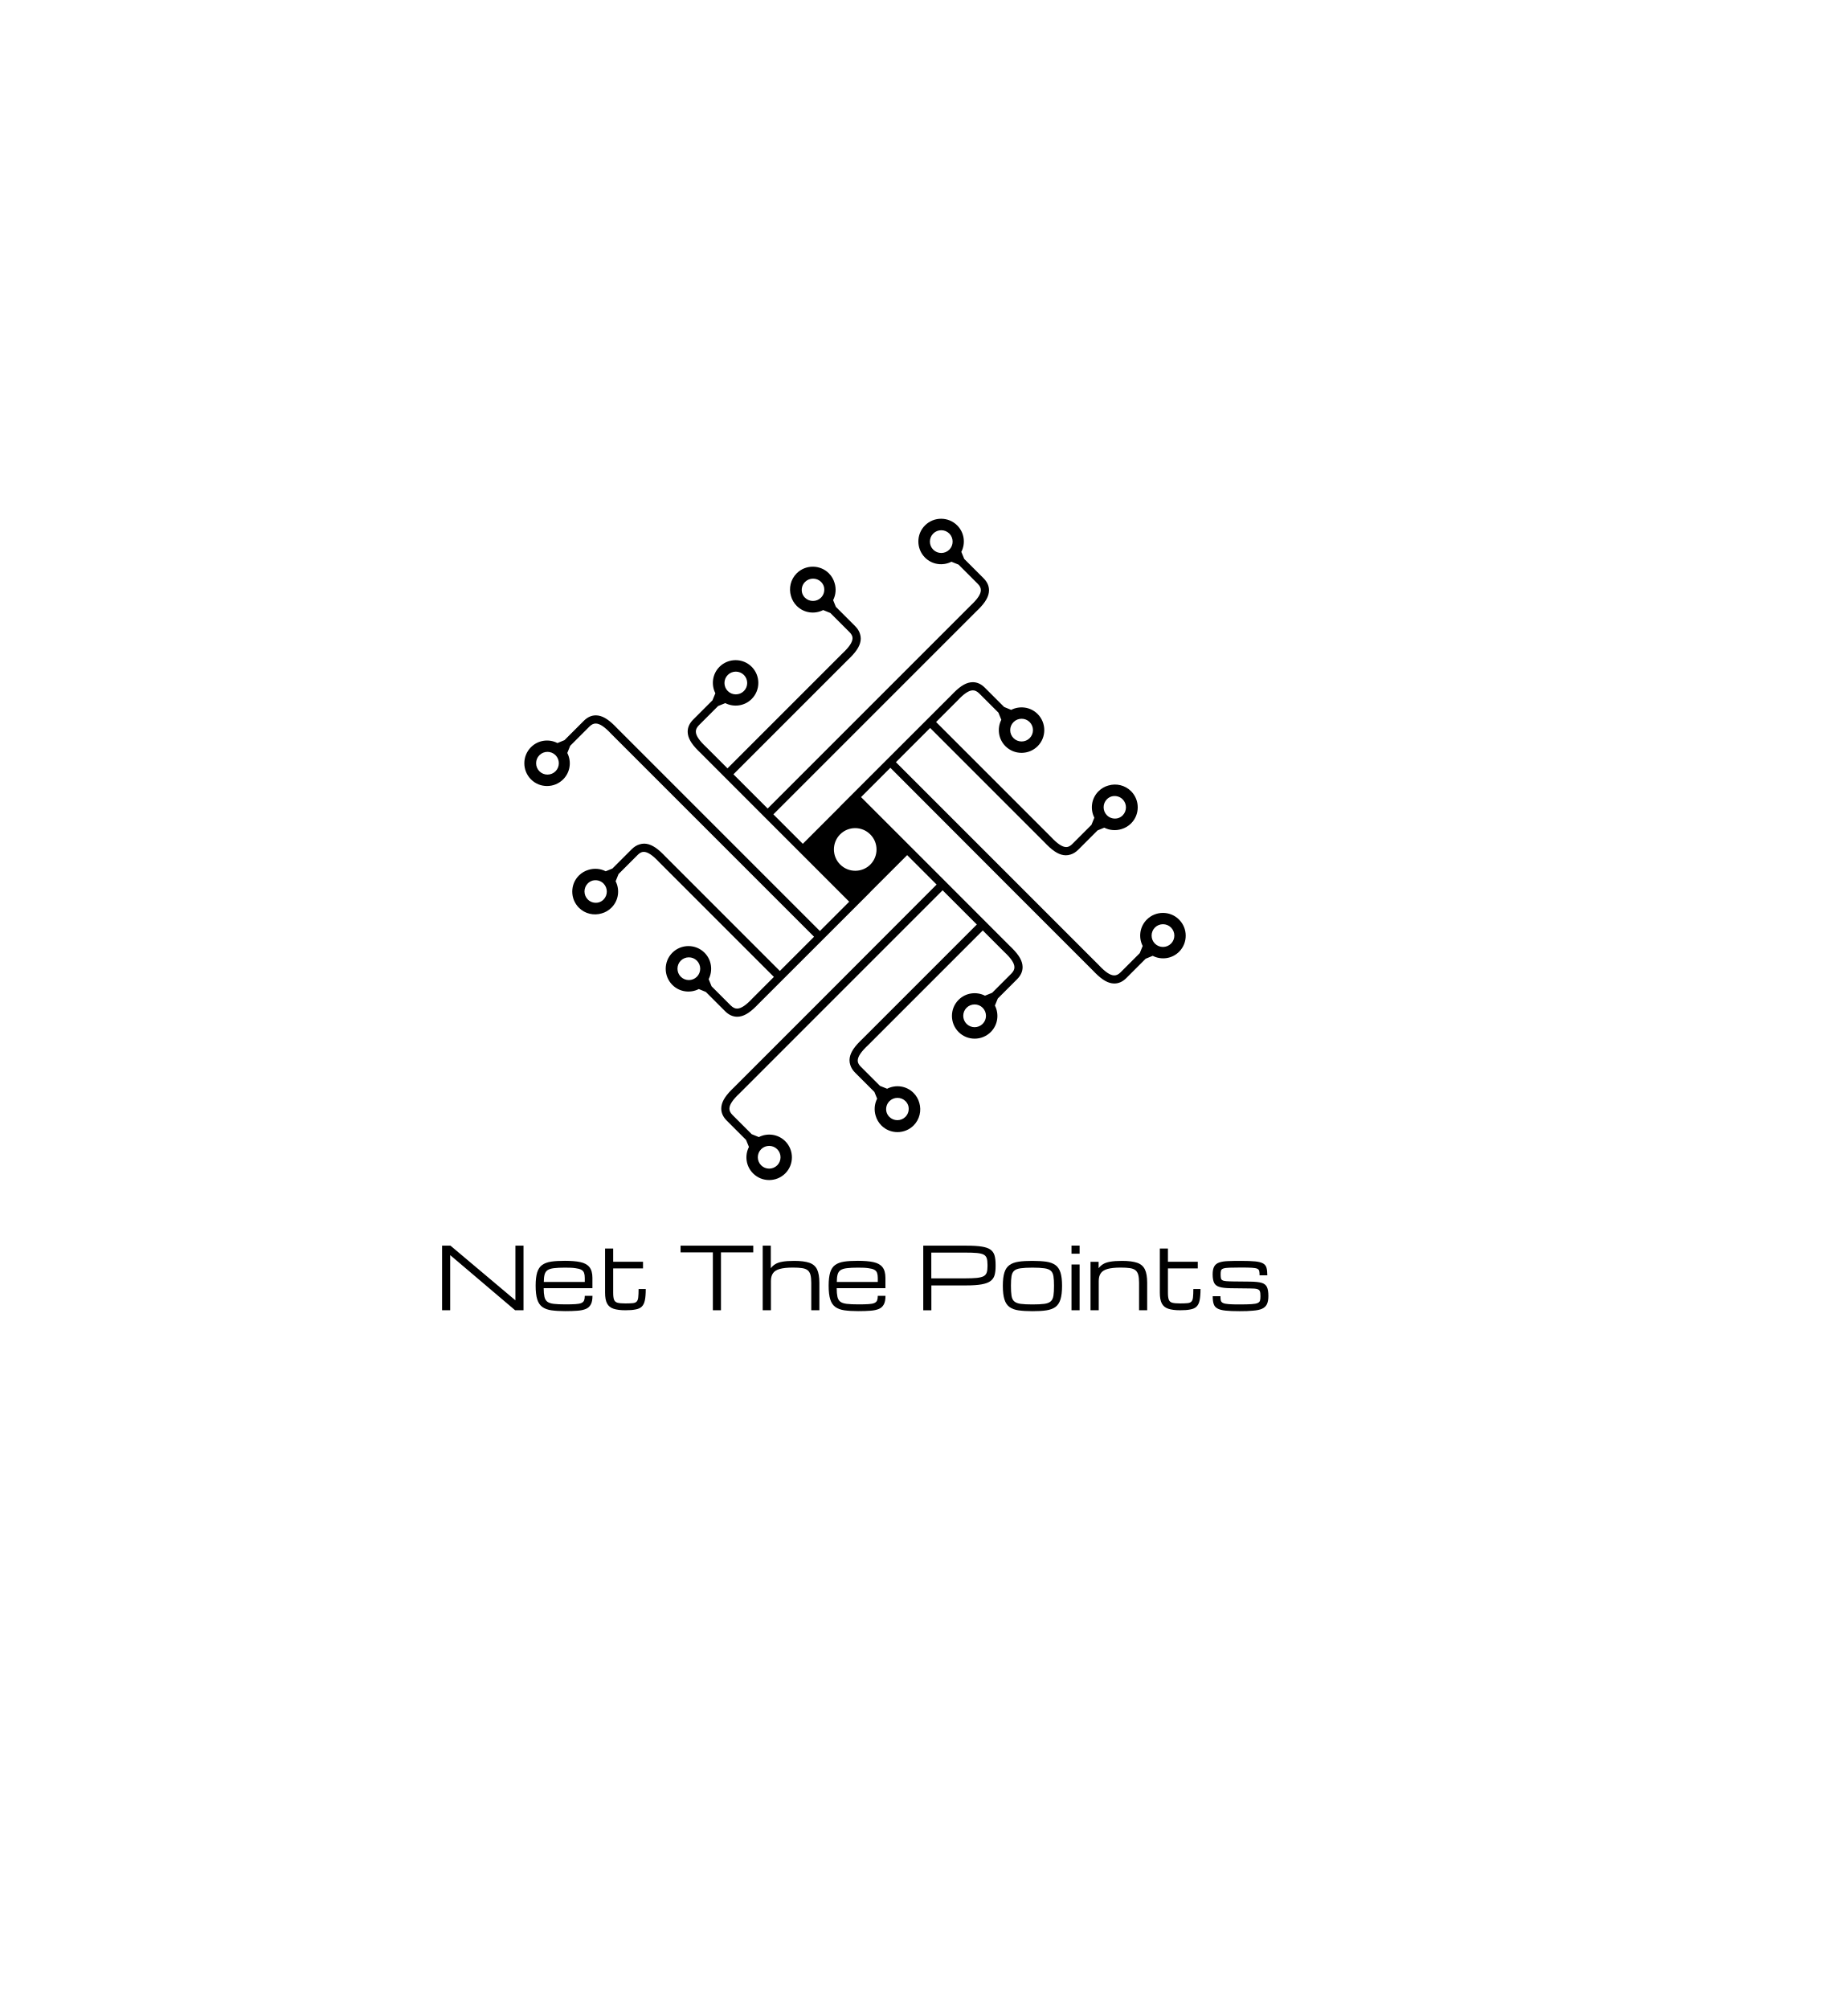
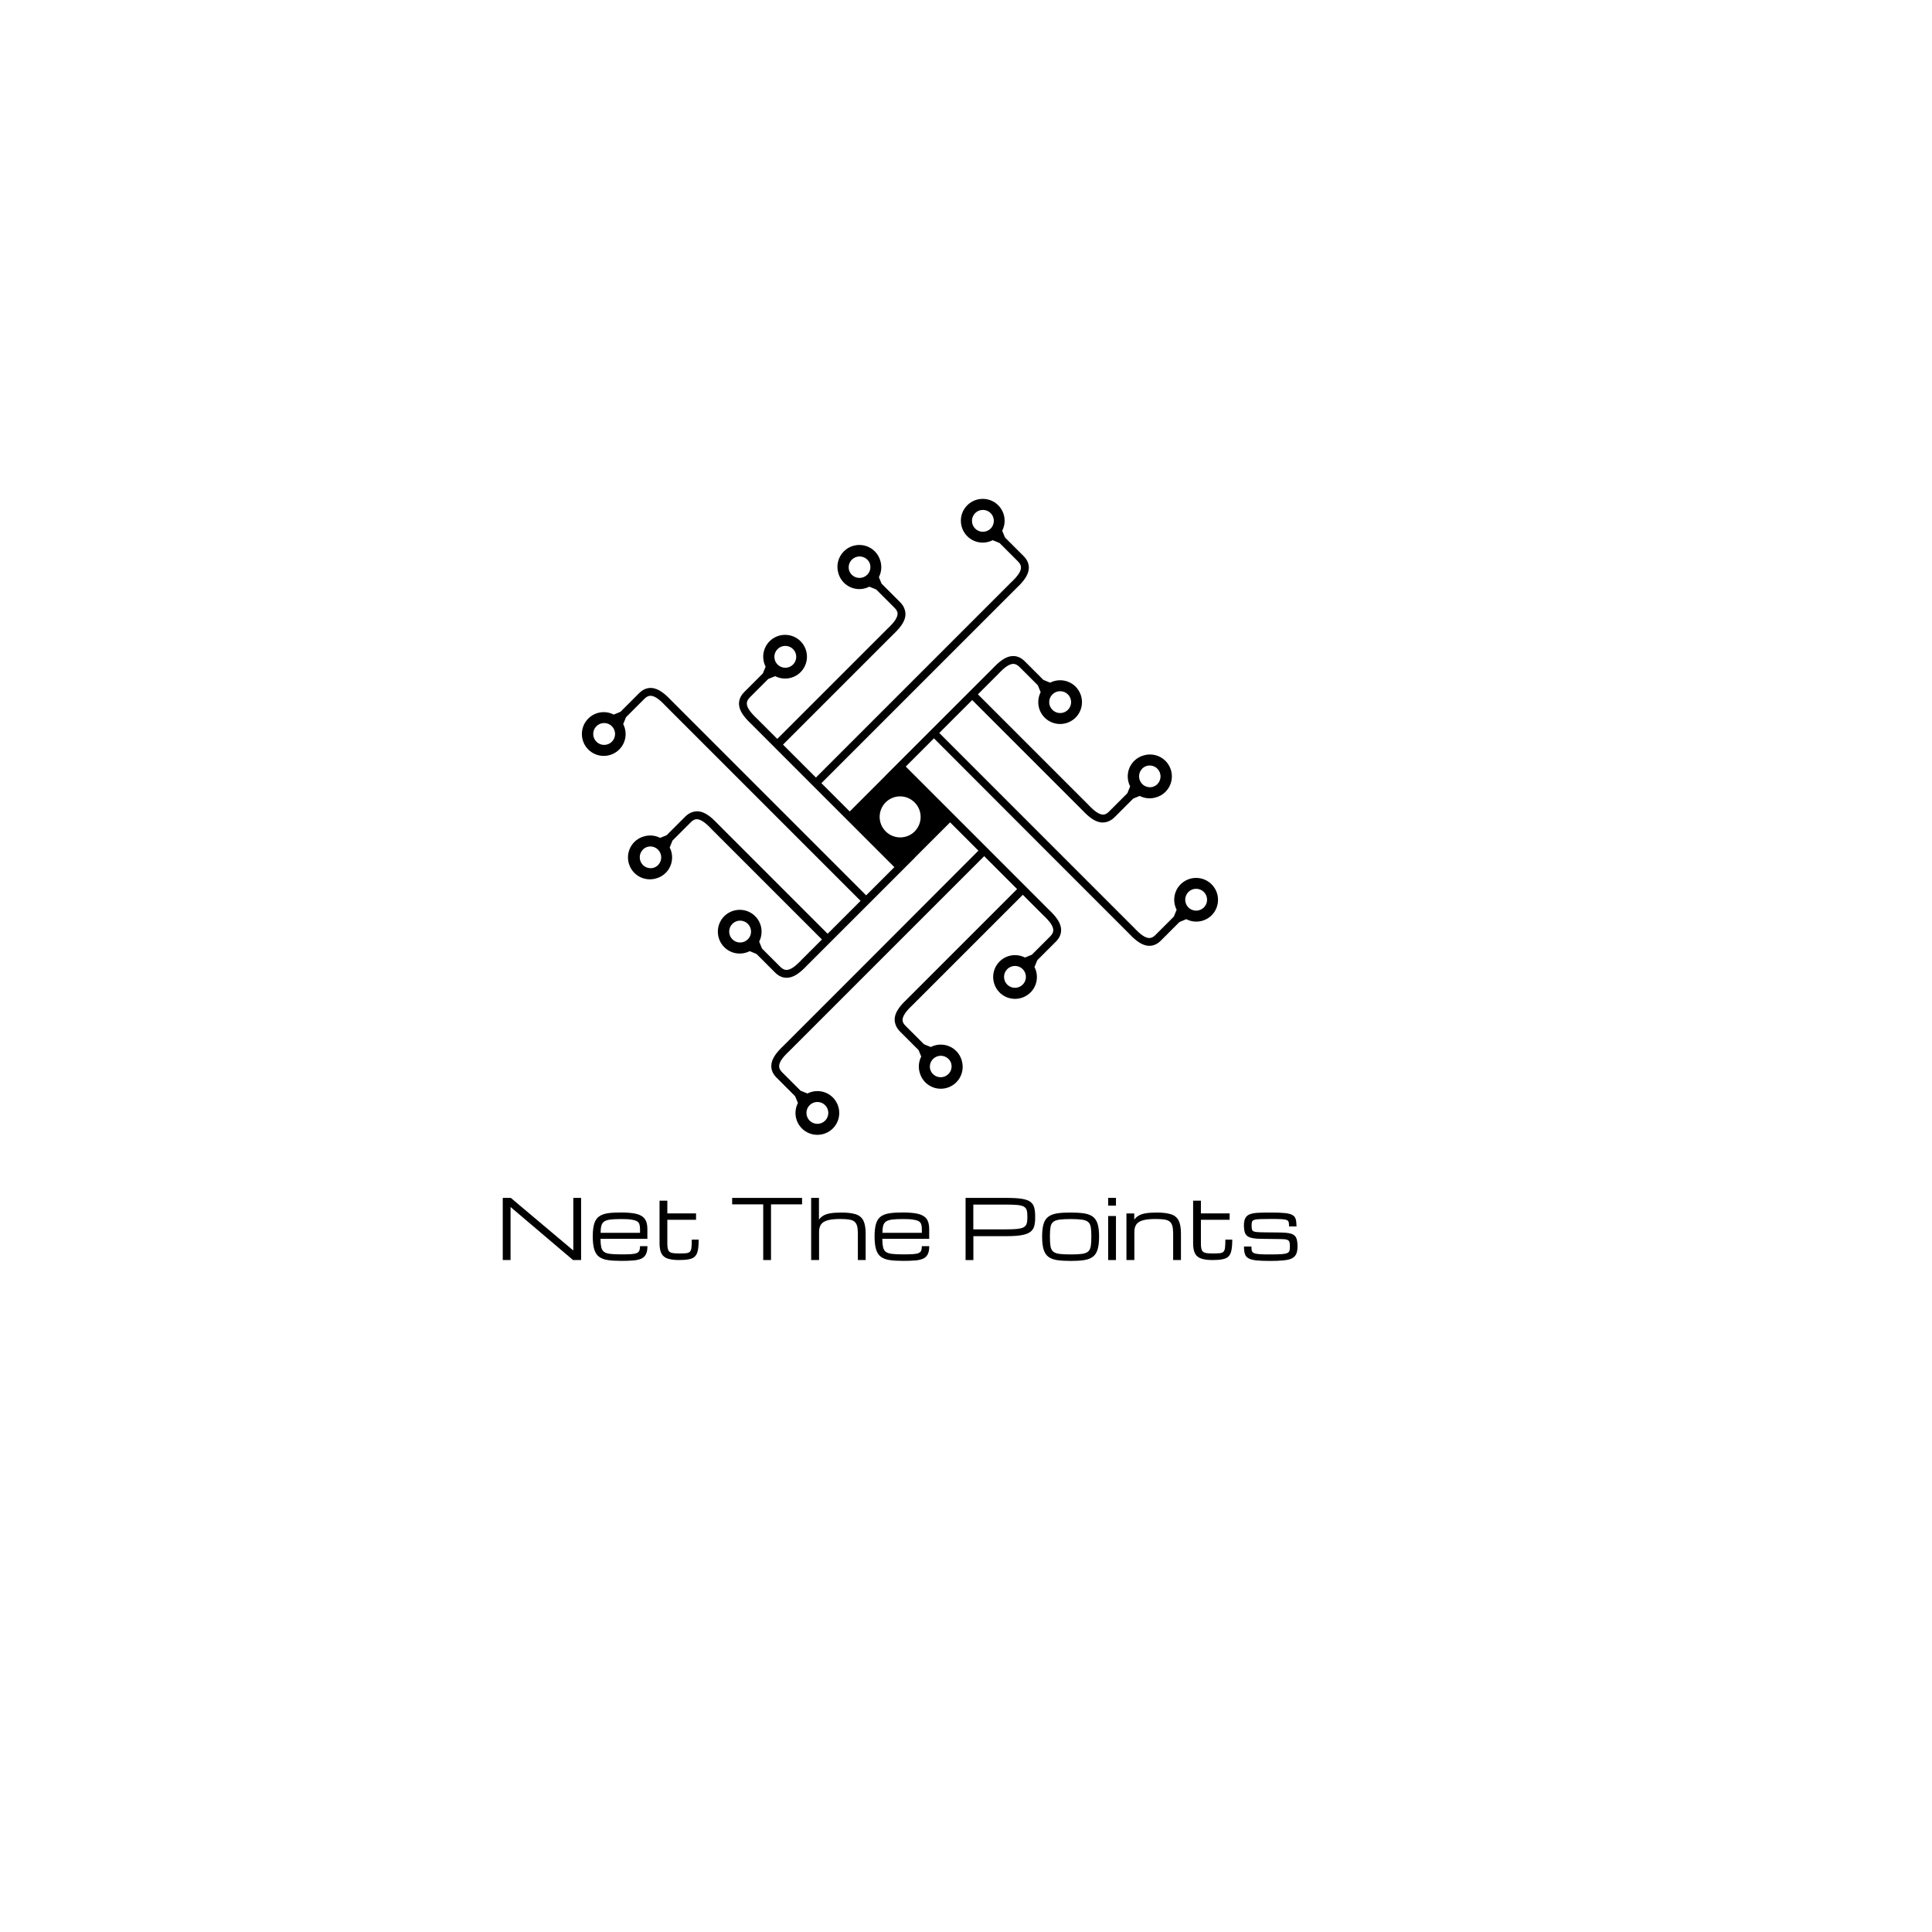
- <svg xmlns="http://www.w3.org/2000/svg" version="1.1" id="图层_1" x="0px" y="0px" viewBox="0 0 316.89 344.56" style="enable-background:new 0 0 316.89 344.56;" xml:space="preserve">
+ <svg xmlns="http://www.w3.org/2000/svg" width="100" height="100" version="1.1" id="图层_1" x="0px" y="0px" viewBox="0 0 316.89 344.56" style="enable-background:new 0 0 316.89 344.56;" xml:space="preserve">
  <style type="text/css">
	.st0{fill:none;}
</style>
  <path class="st0" d="M455.02,261.04c0.14-0.26,0.22-0.56,0.22-0.88c0-1.04-0.84-1.88-1.88-1.88c-0.7,0-1.31,0.38-1.63,0.94  c-0.14,0.26-0.22,0.56-0.22,0.88c0,1.04,0.84,1.88,1.88,1.88C454.09,261.98,454.69,261.6,455.02,261.04z" />
  <g>
    <g>
      <path d="M75.83,224.72v-11.08h1.44l11.13,9.37h0.01v-9.37h1.39v11.08h-1.44l-11.13-9.45h-0.01v9.45H75.83z" />
      <path d="M101.63,222.25c0,0.62-0.09,1.11-0.28,1.46c-0.19,0.36-0.47,0.62-0.85,0.78c-0.38,0.16-0.86,0.27-1.45,0.31    c-0.59,0.05-1.29,0.07-2.1,0.07c-0.93,0-1.72-0.05-2.36-0.14s-1.17-0.29-1.57-0.58c-0.4-0.29-0.69-0.73-0.87-1.31    c-0.18-0.58-0.27-1.36-0.27-2.33c0-0.94,0.09-1.7,0.26-2.27c0.18-0.57,0.46-1,0.85-1.28c0.39-0.29,0.91-0.48,1.55-0.58    c0.64-0.1,1.43-0.14,2.36-0.14c1.06,0,1.94,0.07,2.64,0.22c0.7,0.15,1.22,0.43,1.56,0.85c0.34,0.42,0.52,1.03,0.52,1.84v1.78    h-8.36c0,0.62,0.05,1.11,0.13,1.48c0.08,0.37,0.25,0.65,0.49,0.84c0.25,0.19,0.61,0.31,1.1,0.37c0.49,0.06,1.14,0.09,1.95,0.09    c0.73,0,1.32-0.01,1.77-0.04c0.45-0.03,0.79-0.09,1.02-0.19c0.23-0.1,0.39-0.25,0.47-0.44c0.08-0.2,0.12-0.46,0.12-0.79H101.63z     M96.91,217.41c-0.78,0-1.42,0.03-1.89,0.09c-0.48,0.06-0.84,0.17-1.09,0.34c-0.25,0.17-0.42,0.41-0.51,0.74    c-0.09,0.33-0.14,0.76-0.14,1.29h7.03v-0.69c0-0.35-0.04-0.63-0.12-0.86c-0.08-0.23-0.23-0.41-0.47-0.54    c-0.23-0.13-0.57-0.22-1.02-0.28C98.25,217.43,97.66,217.41,96.91,217.41z" />
      <path d="M107.27,224.72c-0.85,0-1.52-0.09-2.03-0.26s-0.88-0.47-1.11-0.91c-0.23-0.44-0.34-1.05-0.34-1.84v-7.58h1.39v2.27h5.12    v1.14h-5.12v4.17c0,0.54,0.05,0.94,0.15,1.2c0.1,0.26,0.3,0.44,0.6,0.52s0.75,0.12,1.35,0.12c0.53,0,0.95-0.02,1.26-0.05    c0.31-0.03,0.53-0.12,0.67-0.27c0.14-0.15,0.24-0.39,0.27-0.73c0.04-0.34,0.06-0.81,0.06-1.42h1.23c0,0.8-0.05,1.44-0.15,1.92    c-0.1,0.48-0.27,0.84-0.53,1.09c-0.25,0.25-0.61,0.41-1.06,0.49C108.57,224.68,107.99,224.72,107.27,224.72z" />
      <path d="M122.28,224.72v-9.93h-5.54v-1.15h12.47v1.15h-5.54v9.93H122.28z" />
      <path d="M130.83,224.72v-11.08h1.39v3.87c0.21-0.28,0.46-0.51,0.77-0.7c0.31-0.19,0.71-0.33,1.23-0.42    c0.51-0.09,1.18-0.14,2.02-0.14c1.09,0,1.94,0.11,2.57,0.32c0.63,0.21,1.07,0.59,1.34,1.13c0.26,0.54,0.4,1.31,0.4,2.31v4.71    h-1.39v-4.71c0-0.57-0.05-1.02-0.14-1.37c-0.1-0.35-0.26-0.61-0.49-0.79c-0.23-0.18-0.55-0.3-0.96-0.36    c-0.41-0.06-0.93-0.09-1.56-0.09c-0.96,0-1.72,0.08-2.27,0.24c-0.55,0.16-0.94,0.41-1.16,0.75c-0.23,0.34-0.34,0.78-0.34,1.32    v5.01H130.83z" />
      <path d="M151.89,222.25c0,0.62-0.09,1.11-0.28,1.46c-0.19,0.36-0.47,0.62-0.85,0.78c-0.38,0.16-0.86,0.27-1.45,0.31    c-0.59,0.05-1.29,0.07-2.1,0.07c-0.93,0-1.72-0.05-2.36-0.14s-1.17-0.29-1.57-0.58c-0.4-0.29-0.69-0.73-0.87-1.31    c-0.18-0.58-0.27-1.36-0.27-2.33c0-0.94,0.09-1.7,0.26-2.27c0.18-0.57,0.46-1,0.85-1.28c0.39-0.29,0.91-0.48,1.55-0.58    c0.64-0.1,1.43-0.14,2.36-0.14c1.06,0,1.94,0.07,2.64,0.22c0.7,0.15,1.22,0.43,1.56,0.85c0.34,0.42,0.52,1.03,0.52,1.84v1.78    h-8.36c0,0.62,0.05,1.11,0.13,1.48c0.08,0.37,0.25,0.65,0.49,0.84c0.25,0.19,0.61,0.31,1.1,0.37c0.49,0.06,1.14,0.09,1.95,0.09    c0.73,0,1.32-0.01,1.77-0.04c0.45-0.03,0.79-0.09,1.02-0.19c0.23-0.1,0.39-0.25,0.47-0.44c0.08-0.2,0.12-0.46,0.12-0.79H151.89z     M147.17,217.41c-0.78,0-1.42,0.03-1.89,0.09c-0.48,0.06-0.84,0.17-1.09,0.34c-0.25,0.17-0.42,0.41-0.51,0.74    c-0.09,0.33-0.14,0.76-0.14,1.29h7.03v-0.69c0-0.35-0.04-0.63-0.12-0.86c-0.08-0.23-0.23-0.41-0.47-0.54    c-0.23-0.13-0.57-0.22-1.02-0.28C148.51,217.43,147.91,217.41,147.17,217.41z" />
      <path d="M158.37,224.72v-11.08h7.42c1.08,0,1.95,0.05,2.62,0.16s1.16,0.28,1.5,0.53s0.57,0.58,0.69,1    c0.12,0.42,0.18,0.94,0.18,1.57v0.29c0,0.6-0.06,1.1-0.18,1.52c-0.12,0.42-0.36,0.75-0.71,1.01c-0.35,0.26-0.86,0.44-1.52,0.56    c-0.66,0.12-1.54,0.18-2.62,0.18h-5.99v4.27H158.37z M169.39,216.9c0-0.46-0.04-0.82-0.13-1.1c-0.09-0.27-0.26-0.48-0.52-0.62    c-0.26-0.14-0.65-0.23-1.16-0.28c-0.51-0.05-1.2-0.07-2.06-0.07h-5.77v4.42h5.77c0.86,0,1.55-0.03,2.06-0.08    c0.51-0.06,0.9-0.16,1.16-0.3c0.26-0.15,0.43-0.36,0.52-0.63c0.09-0.27,0.13-0.62,0.13-1.05V216.9z" />
      <path d="M177.1,224.88c-0.93,0-1.72-0.05-2.37-0.14c-0.65-0.09-1.17-0.29-1.57-0.58c-0.4-0.29-0.69-0.73-0.87-1.31    c-0.18-0.58-0.27-1.36-0.27-2.33c0-0.94,0.09-1.7,0.27-2.27c0.18-0.57,0.47-1,0.87-1.28c0.4-0.29,0.92-0.48,1.57-0.58    c0.65-0.1,1.44-0.14,2.37-0.14c0.93,0,1.72,0.05,2.37,0.14c0.65,0.1,1.17,0.29,1.57,0.58c0.4,0.29,0.69,0.72,0.87,1.28    c0.18,0.57,0.27,1.32,0.27,2.27c0,0.97-0.09,1.75-0.27,2.33c-0.18,0.58-0.47,1.02-0.87,1.31c-0.4,0.29-0.92,0.48-1.57,0.58    S178.03,224.88,177.1,224.88z M180.8,220.52c0-0.69-0.03-1.24-0.1-1.65c-0.07-0.41-0.22-0.73-0.46-0.93    c-0.24-0.21-0.6-0.35-1.1-0.42c-0.5-0.07-1.18-0.11-2.04-0.11c-0.86,0-1.53,0.04-2.03,0.11c-0.5,0.07-0.87,0.21-1.1,0.42    c-0.24,0.21-0.39,0.52-0.46,0.93c-0.07,0.41-0.1,0.96-0.1,1.65c0,0.71,0.03,1.28,0.1,1.71c0.07,0.43,0.22,0.75,0.46,0.96    c0.24,0.21,0.6,0.36,1.1,0.43s1.18,0.1,2.03,0.1c0.86,0,1.54-0.03,2.04-0.1c0.5-0.07,0.86-0.21,1.1-0.43    c0.24-0.21,0.39-0.54,0.46-0.96C180.77,221.8,180.8,221.23,180.8,220.52z" />
      <path d="M183.8,215.02v-1.39h1.39v1.39H183.8z M183.8,224.72v-7.85h1.39v7.85H183.8z" />
      <path d="M187.06,224.72v-8.31h1.39v1.1c0.21-0.28,0.46-0.51,0.77-0.7c0.31-0.19,0.71-0.33,1.23-0.42    c0.51-0.09,1.18-0.14,2.02-0.14c1.09,0,1.94,0.11,2.57,0.32c0.63,0.21,1.07,0.59,1.34,1.13s0.4,1.31,0.4,2.31v4.71h-1.39v-4.71    c0-0.57-0.05-1.02-0.14-1.37c-0.1-0.35-0.26-0.61-0.49-0.79c-0.23-0.18-0.55-0.3-0.96-0.36c-0.41-0.06-0.93-0.09-1.56-0.09    c-0.96,0-1.72,0.08-2.27,0.24c-0.55,0.16-0.94,0.41-1.16,0.75c-0.23,0.34-0.34,0.78-0.34,1.32v5.01H187.06z" />
      <path d="M202.43,224.72c-0.85,0-1.52-0.09-2.03-0.26c-0.51-0.17-0.88-0.47-1.11-0.91c-0.23-0.44-0.34-1.05-0.34-1.84v-7.58h1.39    v2.27h5.12v1.14h-5.12v4.17c0,0.54,0.05,0.94,0.15,1.2c0.1,0.26,0.3,0.44,0.6,0.52s0.75,0.12,1.35,0.12    c0.53,0,0.95-0.02,1.26-0.05c0.31-0.03,0.53-0.12,0.67-0.27c0.14-0.15,0.24-0.39,0.27-0.73c0.04-0.34,0.06-0.81,0.06-1.42h1.23    c0,0.8-0.05,1.44-0.15,1.92c-0.1,0.48-0.27,0.84-0.53,1.09c-0.25,0.25-0.61,0.41-1.06,0.49    C203.74,224.68,203.15,224.72,202.43,224.72z" />
      <path d="M212.64,224.88c-1.01,0-1.82-0.03-2.44-0.1c-0.61-0.07-1.08-0.19-1.39-0.38c-0.32-0.18-0.53-0.44-0.63-0.78    c-0.11-0.34-0.16-0.77-0.16-1.31h1.33c0,0.3,0.02,0.55,0.06,0.73c0.04,0.19,0.17,0.33,0.37,0.43c0.2,0.1,0.53,0.17,0.98,0.2    c0.45,0.04,1.09,0.05,1.92,0.05c0.87,0,1.55-0.02,2.03-0.05s0.83-0.1,1.04-0.2c0.21-0.1,0.34-0.24,0.39-0.43    c0.05-0.19,0.07-0.44,0.07-0.74c0-0.38-0.03-0.66-0.1-0.84c-0.07-0.19-0.23-0.31-0.48-0.38c-0.25-0.07-0.65-0.1-1.2-0.1l-3.3-0.04    c-0.85-0.01-1.5-0.08-1.95-0.22c-0.45-0.13-0.75-0.37-0.92-0.71c-0.16-0.34-0.25-0.82-0.25-1.45c0-0.58,0.09-1.03,0.27-1.35    c0.18-0.32,0.46-0.54,0.85-0.68c0.38-0.13,0.88-0.22,1.5-0.24c0.62-0.03,1.36-0.04,2.23-0.04c1.02,0,1.84,0.03,2.44,0.09    c0.6,0.06,1.06,0.18,1.36,0.35c0.3,0.17,0.5,0.42,0.59,0.75c0.09,0.33,0.14,0.76,0.14,1.29h-1.33c0-0.31-0.02-0.56-0.06-0.74    c-0.04-0.18-0.16-0.31-0.35-0.4c-0.19-0.08-0.5-0.14-0.92-0.16c-0.43-0.02-1.02-0.04-1.79-0.04c-0.88,0-1.56,0.01-2.04,0.03    c-0.49,0.02-0.84,0.06-1.05,0.14c-0.22,0.07-0.35,0.19-0.4,0.34c-0.05,0.16-0.07,0.37-0.07,0.65c0,0.28,0.02,0.5,0.05,0.66    c0.03,0.16,0.11,0.28,0.25,0.36c0.13,0.08,0.35,0.14,0.66,0.16c0.31,0.03,0.73,0.04,1.28,0.05l2.85,0.03    c0.86,0.01,1.51,0.08,1.95,0.21c0.44,0.13,0.75,0.38,0.91,0.73c0.16,0.35,0.24,0.86,0.24,1.53c0,0.6-0.09,1.08-0.26,1.42    c-0.18,0.35-0.46,0.6-0.84,0.77c-0.38,0.17-0.89,0.27-1.52,0.32C214.31,224.86,213.55,224.88,212.64,224.88z" />
    </g>
    <path d="M202.24,157.71c-1.52-1.52-3.99-1.52-5.52,0c-1.23,1.23-1.46,3.07-0.71,4.53l-0.5,1.23l-3.29,3.29   c-0.37,0.37-0.73,0.54-1.1,0.53c-0.68-0.01-1.52-0.57-2.64-1.77l-13.49-13.49l0,0l-21.31-21.31l5.87-5.87l16.71,16.71l0,0   l2.93,2.93c0.13,0.14,0.26,0.27,0.39,0.4c1.22,1.22,2.22,1.78,3.22,1.8c0.29,0,0.56-0.04,0.83-0.13c0.47-0.14,0.92-0.42,1.33-0.83   l3.31-3.31l1.15-0.47c0.92,0.47,1.98,0.55,2.94,0.25c0.61-0.18,1.18-0.5,1.66-0.98c1.52-1.52,1.52-3.99,0-5.52   c-1.05-1.05-2.56-1.38-3.89-0.98c-0.62,0.17-1.21,0.5-1.7,0.99c-1.23,1.23-1.46,3.07-0.71,4.53l-0.5,1.23l-3.29,3.29   c-0.26,0.26-0.52,0.42-0.78,0.49c-0.08,0.02-0.17,0.03-0.26,0.03c-0.68-0.01-1.52-0.57-2.64-1.77l-13.49-13.49l0,0l-6.19-6.19   l3.66-3.66c1.12-1.2,1.96-1.76,2.64-1.77c0.37-0.01,0.73,0.17,1.1,0.53l3.29,3.29l0.5,1.23c-0.75,1.47-0.51,3.31,0.71,4.53   c1.52,1.52,3.99,1.52,5.52,0c1.52-1.52,1.52-3.99,0-5.52c-1.23-1.23-3.07-1.46-4.54-0.71l-1.21-0.5l-3.31-3.31   c-0.63-0.63-1.34-0.95-2.1-0.94c-1,0.02-1.99,0.57-3.22,1.8c-0.13,0.13-0.25,0.26-0.39,0.4l-11.92,11.91l0,0l-7.23,7.23l0.01,0.01   l-6.37,6.37l-3.08-3.08l0,0l-1.97-1.97l21.31-21.31l0,0l13.48-13.48c0.14-0.13,0.27-0.26,0.4-0.39c1.22-1.22,1.78-2.22,1.8-3.22   c0.01-0.76-0.3-1.46-0.94-2.1l-3.31-3.31l-0.5-1.21c0.76-1.47,0.52-3.31-0.71-4.54c-1.52-1.52-3.99-1.52-5.52,0   c-1.52,1.52-1.52,3.99,0,5.52c1.23,1.23,3.07,1.46,4.53,0.71l1.23,0.5l3.29,3.29c0.37,0.37,0.54,0.73,0.53,1.1   c-0.01,0.68-0.57,1.52-1.77,2.64l-13.49,13.49l0,0l-21.31,21.31l-5.87-5.87l16.71-16.71l0,0l2.93-2.93   c0.14-0.13,0.27-0.26,0.4-0.39c1.22-1.22,1.78-2.22,1.8-3.22c0-0.29-0.04-0.56-0.13-0.83c-0.14-0.47-0.42-0.92-0.83-1.33   l-3.31-3.31l-0.47-1.15c0.47-0.92,0.55-1.98,0.25-2.94c-0.18-0.61-0.5-1.18-0.98-1.66c-1.52-1.52-3.99-1.52-5.52,0   c-1.05,1.05-1.38,2.56-0.98,3.89c0.17,0.62,0.5,1.21,0.99,1.7c1.23,1.23,3.07,1.46,4.53,0.71l1.23,0.5l3.29,3.29   c0.26,0.26,0.42,0.52,0.49,0.78c0.02,0.08,0.03,0.17,0.03,0.26c-0.01,0.68-0.57,1.52-1.77,2.64l-13.49,13.49l0,0l-6.19,6.19   l-3.66-3.66c-1.2-1.12-1.76-1.96-1.77-2.64c-0.01-0.37,0.17-0.73,0.53-1.1l3.29-3.29l1.23-0.5c1.47,0.75,3.31,0.51,4.53-0.71   c1.52-1.52,1.52-3.99,0-5.52c-1.52-1.52-3.99-1.52-5.52,0c-1.23,1.23-1.46,3.07-0.71,4.54l-0.5,1.21l-3.31,3.31   c-0.63,0.63-0.95,1.34-0.94,2.1c0.02,1,0.57,1.99,1.8,3.22c0.13,0.13,0.26,0.25,0.4,0.39l11.91,11.92l0,0l7.23,7.23l0,0l6.37,6.37   l-3.06,3.06l0,0l-1.97,1.97l-21.31-21.31l0,0l-13.48-13.48c-0.13-0.14-0.26-0.27-0.39-0.4c-1.22-1.22-2.22-1.78-3.22-1.8   c-0.76-0.01-1.46,0.3-2.1,0.94l-3.31,3.31l-1.21,0.5c-1.47-0.76-3.31-0.52-4.54,0.71c-1.52,1.52-1.52,3.99,0,5.52   c1.52,1.52,3.99,1.52,5.52,0c1.23-1.23,1.46-3.07,0.71-4.53l0.5-1.23l3.29-3.29c0.37-0.37,0.73-0.54,1.1-0.53   c0.68,0.01,1.52,0.57,2.64,1.77l13.49,13.49l0,0l21.31,21.31l-5.87,5.87l-16.71-16.71l0,0l-2.93-2.93   c-0.13-0.14-0.26-0.27-0.39-0.4c-1.22-1.22-2.22-1.78-3.22-1.8c-0.29,0-0.56,0.04-0.83,0.13c-0.47,0.14-0.92,0.42-1.33,0.83   l-3.31,3.31l-1.15,0.47c-0.92-0.47-1.98-0.55-2.94-0.25c-0.61,0.18-1.18,0.5-1.66,0.98c-1.52,1.52-1.52,3.99,0,5.52   c1.05,1.05,2.56,1.38,3.89,0.98c0.62-0.17,1.21-0.5,1.7-0.99c1.23-1.23,1.46-3.07,0.71-4.53l0.5-1.23l3.29-3.29   c0.26-0.26,0.52-0.42,0.78-0.49c0.08-0.02,0.17-0.03,0.26-0.03c0.68,0.01,1.52,0.57,2.64,1.77l13.49,13.49l0,0l6.19,6.19   l-3.66,3.66c-1.12,1.2-1.96,1.76-2.64,1.77c-0.37,0.01-0.73-0.17-1.1-0.53l-3.29-3.29l-0.5-1.23c0.75-1.47,0.51-3.31-0.71-4.53   c-1.52-1.52-3.99-1.52-5.52,0c-1.52,1.52-1.52,3.99,0,5.52c1.23,1.23,3.07,1.46,4.54,0.71l1.21,0.5l3.31,3.31   c0.63,0.63,1.34,0.95,2.1,0.94c1-0.02,1.99-0.57,3.22-1.8c0.13-0.13,0.25-0.26,0.39-0.4l11.92-11.91l0,0l7.23-7.23l-0.01-0.01   l6.37-6.37l3.08,3.08l0,0l1.97,1.97L139.4,173l0,0l-13.48,13.48c-0.14,0.13-0.27,0.26-0.4,0.39c-1.22,1.22-1.78,2.22-1.8,3.22   c-0.01,0.76,0.3,1.46,0.94,2.1l3.31,3.31l0.5,1.21c-0.76,1.47-0.52,3.31,0.71,4.54c1.52,1.52,3.99,1.52,5.52,0   c1.52-1.52,1.52-3.99,0-5.52c-1.23-1.23-3.07-1.46-4.53-0.71l-1.23-0.5l-3.29-3.29c-0.37-0.37-0.54-0.73-0.53-1.1   c0.01-0.68,0.57-1.52,1.77-2.64l13.49-13.49l0,0l21.31-21.31l5.87,5.87l-16.71,16.71l0,0l-2.93,2.93c-0.14,0.13-0.27,0.26-0.4,0.39   c-1.22,1.22-1.78,2.22-1.8,3.22c0,0.29,0.04,0.56,0.13,0.83c0.14,0.47,0.42,0.92,0.83,1.33l3.31,3.31l0.47,1.15   c-0.47,0.92-0.55,1.98-0.25,2.94c0.18,0.61,0.5,1.18,0.98,1.66c1.52,1.52,3.99,1.52,5.52,0c1.05-1.05,1.38-2.56,0.98-3.89   c-0.17-0.62-0.5-1.21-0.99-1.7c-1.23-1.23-3.07-1.46-4.53-0.71l-1.23-0.5l-3.29-3.29c-0.26-0.26-0.42-0.52-0.49-0.78   c-0.02-0.08-0.03-0.17-0.03-0.26c0.01-0.68,0.57-1.52,1.77-2.64l13.49-13.49l0,0l6.19-6.19l3.66,3.66c1.2,1.12,1.76,1.96,1.77,2.64   c0.01,0.37-0.17,0.73-0.53,1.1l-3.29,3.29l-1.23,0.5c-1.47-0.75-3.31-0.51-4.53,0.71c-1.52,1.52-1.52,3.99,0,5.52   c1.52,1.52,3.99,1.52,5.52,0c1.23-1.23,1.46-3.07,0.71-4.54l0.5-1.21l3.31-3.31c0.63-0.63,0.95-1.34,0.94-2.1   c-0.02-1-0.57-1.99-1.8-3.22c-0.13-0.13-0.26-0.25-0.4-0.39l-11.91-11.92l0,0l-7.23-7.23l0,0l-6.37-6.37l3.06-3.06l0,0l1.97-1.97   L174.02,153l0,0l13.48,13.48c0.13,0.14,0.26,0.27,0.39,0.4c1.22,1.22,2.22,1.78,3.22,1.8c0.76,0.01,1.46-0.3,2.1-0.94l3.31-3.31   l1.21-0.5c1.47,0.76,3.31,0.52,4.54-0.71C203.77,161.7,203.77,159.23,202.24,157.71z M189.88,137.07c0.23-0.23,0.51-0.39,0.81-0.48   c0.65-0.17,1.37-0.01,1.88,0.5c0.76,0.76,0.76,2,0,2.76c-0.23,0.23-0.51,0.39-0.81,0.48c-0.65,0.17-1.37,0.01-1.88-0.5   C189.12,139.07,189.12,137.83,189.88,137.07z M173.86,123.84c0.76-0.76,2-0.76,2.76,0c0.76,0.76,0.76,2,0,2.76   c-0.76,0.76-2,0.76-2.76,0C173.09,125.84,173.09,124.6,173.86,123.84z M162.84,94.27c-0.76,0.76-2,0.76-2.76,0   c-0.76-0.76-0.76-2,0-2.76c0.76-0.76,2-0.76,2.76,0C163.6,92.27,163.6,93.51,162.84,94.27z M140.83,102.5c-0.76,0.76-2,0.76-2.76,0   c-0.23-0.23-0.39-0.51-0.48-0.81c-0.17-0.65-0.01-1.37,0.5-1.88c0.76-0.76,2-0.76,2.76,0c0.23,0.23,0.39,0.51,0.48,0.81   C141.5,101.27,141.34,101.99,140.83,102.5z M124.84,115.76c0.76-0.76,2-0.76,2.76,0c0.76,0.76,0.76,2,0,2.76   c-0.76,0.76-2,0.76-2.76,0C124.08,117.76,124.08,116.52,124.84,115.76z M95.29,132.28c-0.76,0.76-2,0.76-2.76,0   c-0.76-0.76-0.76-2,0-2.76c0.76-0.76,2-0.76,2.76,0C96.05,130.28,96.05,131.52,95.29,132.28z M103.52,154.29   c-0.23,0.23-0.51,0.39-0.81,0.48c-0.65,0.17-1.37,0.01-1.88-0.5c-0.76-0.76-0.76-2,0-2.76c0.23-0.23,0.51-0.39,0.81-0.48   c0.65-0.17,1.37-0.01,1.88,0.5C104.28,152.3,104.28,153.53,103.52,154.29z M119.54,167.52c-0.76,0.76-2,0.76-2.76,0   c-0.76-0.76-0.76-2,0-2.76c0.76-0.76,2-0.76,2.76,0C120.3,165.53,120.3,166.76,119.54,167.52z M130.56,197.1   c0.76-0.76,2-0.76,2.76,0c0.76,0.76,0.76,2,0,2.76c-0.76,0.76-2,0.76-2.76,0C129.8,199.09,129.8,197.86,130.56,197.1z    M152.57,188.86c0.76-0.76,2-0.76,2.76,0c0.23,0.23,0.39,0.51,0.48,0.81c0.17,0.65,0.01,1.37-0.5,1.88c-0.76,0.76-2,0.76-2.76,0   c-0.23-0.23-0.39-0.51-0.48-0.81C151.89,190.1,152.06,189.38,152.57,188.86z M168.56,175.6c-0.76,0.76-2,0.76-2.76,0   c-0.76-0.76-0.76-2,0-2.76c0.76-0.76,2-0.76,2.76,0C169.32,173.61,169.32,174.84,168.56,175.6z M149.27,143.1l0.02,0.02   c1.42,1.42,1.42,3.73,0,5.16l0,0c-1.42,1.42-3.73,1.42-5.16,0l-0.02-0.02c-1.42-1.42-1.42-3.73,0-5.16h0   C145.54,141.67,147.84,141.67,149.27,143.1z M200.87,161.84c-0.76,0.76-2,0.76-2.76,0c-0.76-0.76-0.76-2,0-2.76   c0.76-0.76,2-0.76,2.76,0C201.63,159.85,201.63,161.08,200.87,161.84z" />
  </g>
</svg>
